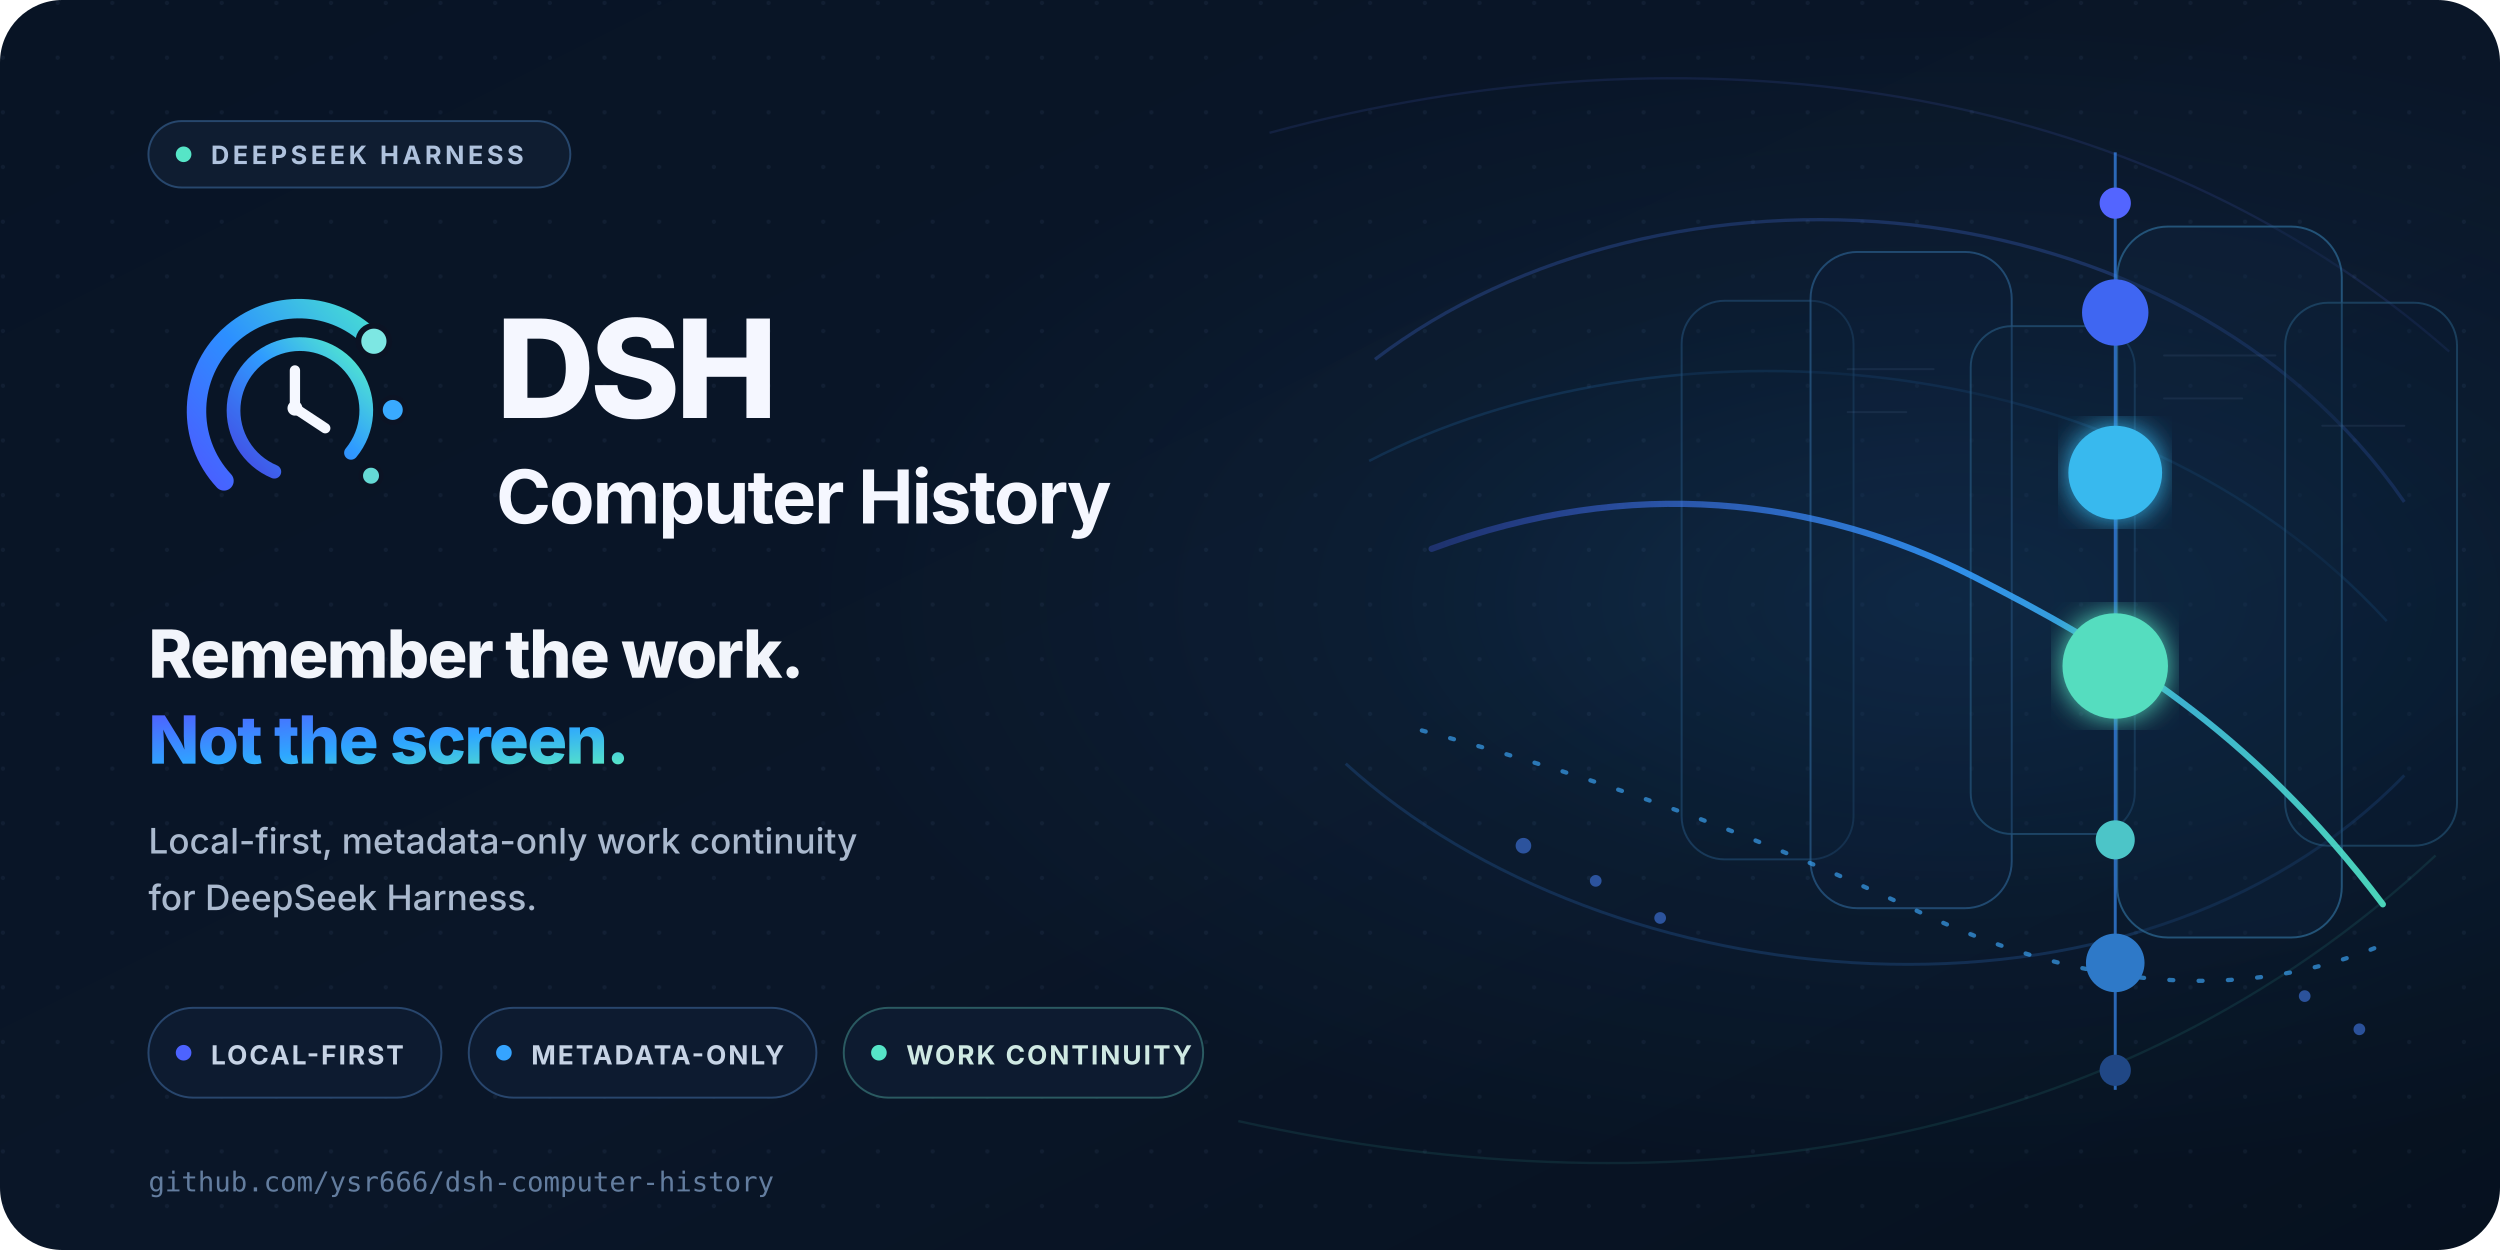
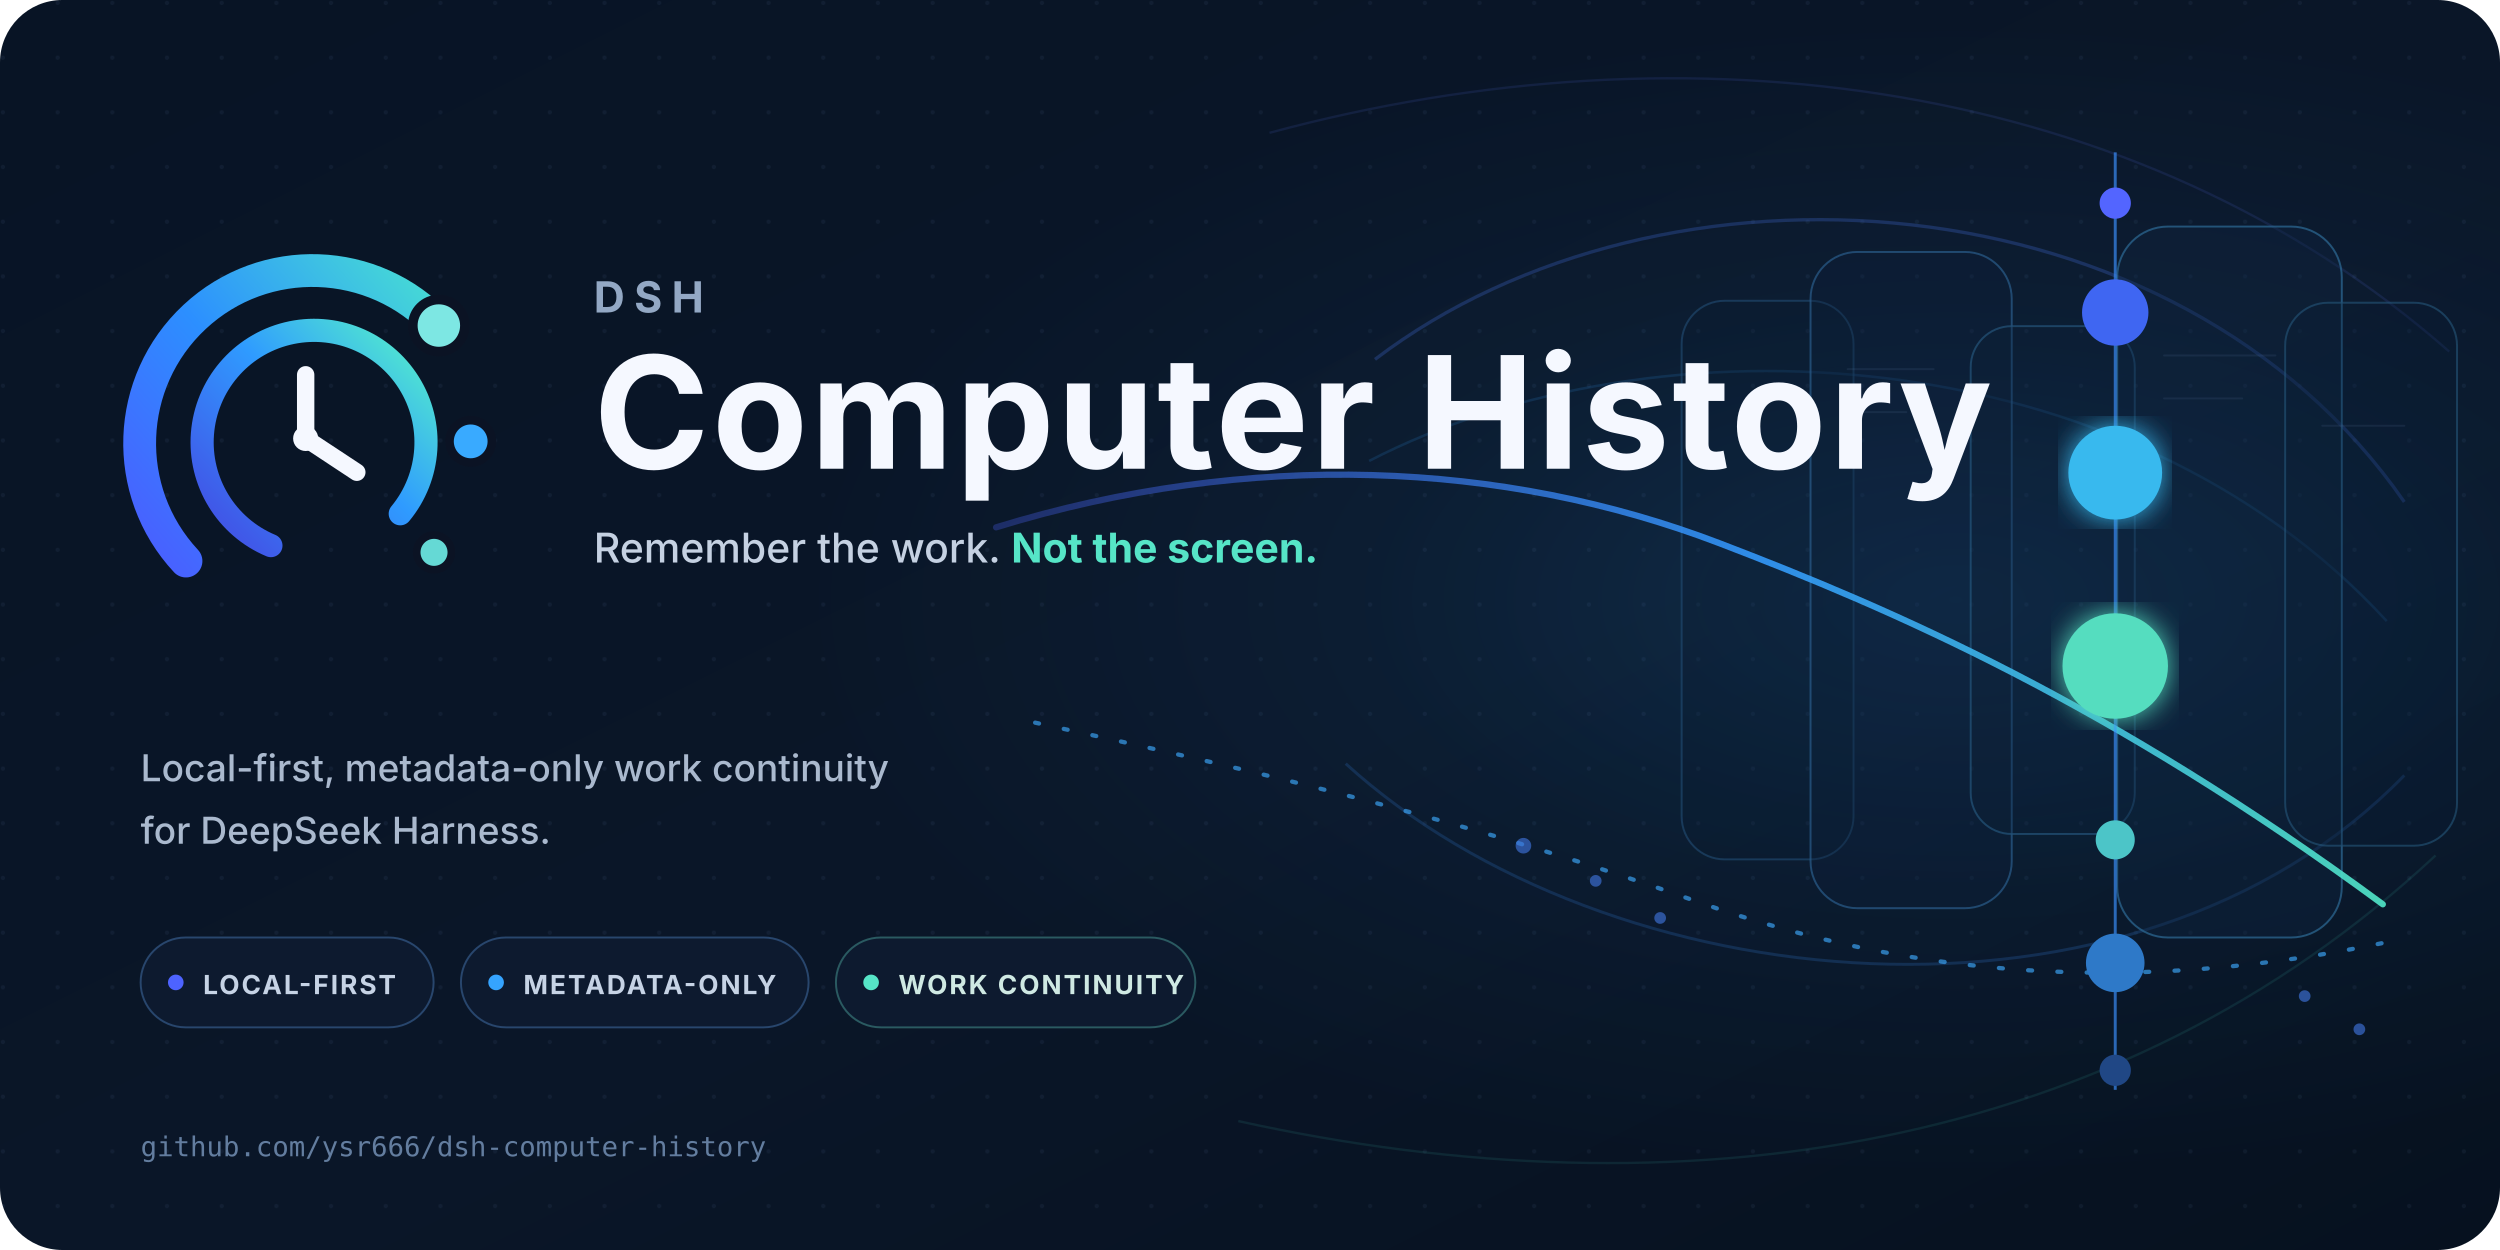
<svg xmlns="http://www.w3.org/2000/svg" width="1280" height="640" viewBox="0 0 1280 640">
  <defs>
    <linearGradient id="bg" x1="0" y1="0" x2="1" y2="1">
      <stop offset="0" stop-color="#081425" />
      <stop offset="0.55" stop-color="#0A1628" />
      <stop offset="1" stop-color="#06111F" />
    </linearGradient>
    <linearGradient id="brand" x1="0" y1="0" x2="1" y2="1">
      <stop offset="0" stop-color="#4D63FF" />
      <stop offset="0.55" stop-color="#2EA7FF" />
      <stop offset="1" stop-color="#56E5C7" />
    </linearGradient>
    <linearGradient id="arc" x1="0" y1="0" x2="1" y2="0">
      <stop offset="0" stop-color="#4D63FF" stop-opacity=".28" />
      <stop offset=".55" stop-color="#339BFF" stop-opacity=".88" />
      <stop offset="1" stop-color="#50E4C5" stop-opacity=".92" />
    </linearGradient>
    <radialGradient id="glow" cx="78%" cy="48%" r="46%">
      <stop offset="0" stop-color="#2EA7FF" stop-opacity=".16" />
      <stop offset=".5" stop-color="#2EA7FF" stop-opacity=".05" />
      <stop offset="1" stop-color="#2EA7FF" stop-opacity="0" />
    </radialGradient>
    <filter id="soft">
      <feGaussianBlur stdDeviation="10" />
    </filter>
    <filter id="nodeglow">
      <feGaussianBlur stdDeviation="7" result="b" />
      <feMerge>
        <feMergeNode in="b" />
        <feMergeNode in="SourceGraphic" />
      </feMerge>
    </filter>
    <pattern id="dots" width="28" height="28" patternUnits="userSpaceOnUse">
      <circle cx="1.5" cy="1.5" r="1.1" fill="#7290BD" opacity=".08" />
    </pattern>
  </defs>
  <rect width="1280" height="640" rx="32" fill="url(#bg)" />
  <rect width="1280" height="640" rx="32" fill="url(#dots)" />
  <rect width="1280" height="640" rx="32" fill="url(#glow)" />
  <path d="M650 68 C865 10 1095 40 1254 180" fill="none" stroke="#5D77FF" stroke-opacity=".12" stroke-width="1.2" />
  <path d="M634 574 C861 624 1084 590 1247 438" fill="none" stroke="#4DE0C9" stroke-opacity=".10" stroke-width="1.2" />
-   <g transform="translate(76,62)">
-     <g transform="translate(0,0)">
-       <rect x="0" y="0" width="216" height="34" rx="17" fill="#0F1D31" stroke="#27476D" />
-       <circle cx="18" cy="17" r="4" fill="#56E5C7" />
-       <text x="32" y="22" fill="#AFC2DD" font-family="Inter,Arial,sans-serif" font-size="13" font-weight="700" letter-spacing="1.8">DEEPSEEK HARNESS</text>
+   <g>
+     <path d="M704 184 C851 72 1114 88 1231 257" fill="none" stroke="#385FBE" stroke-opacity=".34" stroke-width="1.7" />
+     <path d="M689 391 C823 513 1092 540 1231 397" fill="none" stroke="#214E86" stroke-opacity=".42" stroke-width="1.5" />
+     <path d="M701 236 C848 160 1088 172 1222 318" fill="none" stroke="#1D5A8E" stroke-opacity=".32" stroke-width="1.3" />
+     <g opacity=".92">
+       <rect x="861" y="154" width="88" height="286" rx="22" fill="#0B1C31" fill-opacity=".26" stroke="#234D75" stroke-opacity=".65" />
+       <rect x="927" y="129" width="103" height="336" rx="24" fill="#0C2038" fill-opacity=".34" stroke="#2A5B89" stroke-opacity=".78" />
+       <rect x="1009" y="167" width="84" height="260" rx="21" fill="#0B2037" fill-opacity=".30" stroke="#25557D" stroke-opacity=".74" />
+       <rect x="1084" y="116" width="115" height="364" rx="26" fill="#0E253F" fill-opacity=".40" stroke="#2B658F" stroke-opacity=".82" />
+       <rect x="1170" y="155" width="88" height="278" rx="22" fill="#0A1E34" fill-opacity=".29" stroke="#245478" stroke-opacity=".68" />
    </g>
-     <svg x="0" y="72" width="150" height="150" viewBox="0 0 512 512" overflow="visible">
+     <g stroke="#5C769A" stroke-opacity=".15" stroke-linecap="round">
+       <path d="M946 189 h44" />
+       <path d="M946 211 h30" />
+       <path d="M1108 182 h57" />
+       <path d="M1108 204 h40" />
+       <path d="M1189 218 h42" />
+     </g>
+     <path d="M510 270 C640 230 770 236 880 278 C969 312 1080 360 1220 463" fill="none" stroke="url(#arc)" stroke-width="3.2" stroke-linecap="round" />
+     <path d="M530 370 C650 396 758 422 870 462 C978 500 1092 510 1224 482" fill="none" stroke="#3EABFF" stroke-opacity=".64" stroke-width="2.2" stroke-dasharray="2 13" stroke-linecap="round" />
+     <path d="M1083 78 V558" stroke="#3C90FF" stroke-width="1.5" stroke-opacity=".66" />
+     <circle cx="1083" cy="104" r="8" fill="#5365FF" />
+     <circle cx="1083" cy="160" r="17" fill="#3F66F2" />
+     <circle cx="1083" cy="242" r="24" fill="#39B9EE" filter="url(#nodeglow)" />
+     <circle cx="1083" cy="341" r="27" fill="#54DDBF" filter="url(#nodeglow)" />
+     <circle cx="1083" cy="430" r="10" fill="#4CC5C8" />
+     <circle cx="1083" cy="493" r="15" fill="#2E79C8" />
+     <circle cx="1083" cy="548" r="8" fill="#204785" />
+     <g fill="#3D72D9" opacity=".65">
+       <circle cx="780" cy="433" r="4" />
+       <circle cx="817" cy="451" r="3" />
+       <circle cx="850" cy="470" r="3" />
+       <circle cx="1180" cy="510" r="3" />
+       <circle cx="1208" cy="527" r="3" />
+     </g>
+   </g>
+   <g transform="translate(72,56)">
+     <svg x="-42" y="42" width="253" height="253" viewBox="0 0 512 512" overflow="visible">
      <defs>
        <linearGradient id="heroLogoOrbit" x1="92" y1="396" x2="420" y2="112" gradientUnits="userSpaceOnUse">
          <stop offset="0" stop-color="#4B5CFF" />
          <stop offset="0.48" stop-color="#2C8FFF" />
          <stop offset="1" stop-color="#48E0D2" />
        </linearGradient>
        <linearGradient id="heroLogoInner" x1="174" y1="344" x2="354" y2="164" gradientUnits="userSpaceOnUse">
          <stop offset="0" stop-color="#4058E8" />
          <stop offset="0.56" stop-color="#2F9BFF" />
          <stop offset="1" stop-color="#4EE0D4" />
        </linearGradient>
      </defs>
      <path d="M 132 383 A 178 178 0 1 1 394 139" fill="none" stroke="url(#heroLogoOrbit)" stroke-width="34" stroke-linecap="round" />
      <circle cx="394" cy="139" r="27" fill="#7DE7E3" stroke="#0B1324" stroke-width="10" />
      <circle cx="427" cy="259" r="22" fill="#39AAFF" stroke="#0B1324" stroke-width="9" />
      <circle cx="389" cy="374" r="18" fill="#65D9D5" stroke="#0B1324" stroke-width="8" />
      <path d="M 220 367 A 116 116 0 1 1 354 334" fill="none" stroke="url(#heroLogoInner)" stroke-width="24" stroke-linecap="round" />
      <circle cx="256" cy="256" r="13" fill="#F5F8FF" />
      <path d="M256 256V190" fill="none" stroke="#F5F8FF" stroke-width="18" stroke-linecap="round" />
      <path d="M256 256L309 291" fill="none" stroke="#F5F8FF" stroke-width="18" stroke-linecap="round" />
    </svg>
-     <text x="178" y="152" fill="#F5F7FF" font-family="Inter,Arial,sans-serif" font-size="70" font-weight="800" letter-spacing="-2.5">DSH</text>
-     <text x="178" y="206" fill="#F5F7FF" font-family="Inter,Arial,sans-serif" font-size="38" font-weight="720" letter-spacing="-1.0">Computer History</text>
-     <text x="0" y="285" fill="#F2F5FB" font-family="Inter,Arial,sans-serif" font-size="34" font-weight="760" letter-spacing="-.8">Remember the work.</text>
-     <text x="0" y="329" fill="url(#brand)" font-family="Inter,Arial,sans-serif" font-size="34" font-weight="760" letter-spacing="-.8">Not the screen.</text>
-     <text x="0" y="375" fill="#AAB9CE" font-family="Inter,Arial,sans-serif" font-size="18" font-weight="520">Local-first, metadata-only work continuity</text>
-     <text x="0" y="404" fill="#AAB9CE" font-family="Inter,Arial,sans-serif" font-size="18" font-weight="520">for DeepSeek Harness.</text>
-     <g transform="translate(0,454)">
+     <text x="232" y="104" fill="#93A8C4" font-family="Inter,ui-sans-serif,system-ui,-apple-system,BlinkMacSystemFont,Segoe UI,Arial,sans-serif" font-size="22" font-weight="720" letter-spacing="4.8">DSH</text>
+     <text x="232" y="184" fill="#F5F8FF" font-family="Inter,ui-sans-serif,system-ui,-apple-system,BlinkMacSystemFont,Segoe UI,Arial,sans-serif" font-size="80" font-weight="750" letter-spacing="1.4">Computer History</text>
+     <text x="232" y="232" fill="#C5D1E2" font-family="Inter,ui-sans-serif,system-ui,-apple-system,BlinkMacSystemFont,Segoe UI,Arial,sans-serif" font-size="21" font-weight="520">Remember the work. <tspan fill="#56E5C7" font-weight="680">Not the screen.</tspan>
+     </text>
+     <text x="0" y="344" fill="#AAB9CE" font-family="Inter,ui-sans-serif,system-ui,-apple-system,BlinkMacSystemFont,Segoe UI,Arial,sans-serif" font-size="19" font-weight="500">Local-first, metadata-only work continuity</text>
+     <text x="0" y="376" fill="#AAB9CE" font-family="Inter,ui-sans-serif,system-ui,-apple-system,BlinkMacSystemFont,Segoe UI,Arial,sans-serif" font-size="19" font-weight="500">for DeepSeek Harness.</text>
+     <g transform="translate(0,424)">
      <g>
-         <rect width="150" height="46" rx="23" fill="#0D1B30" stroke="#28466D" />
+         <rect width="150" height="46" rx="23" fill="#0D1B30" fill-opacity=".92" stroke="#28466D" />
        <circle cx="18" cy="23" r="4" fill="#4D63FF" />
-         <text x="32" y="29" fill="#C6D3E5" font-family="Inter,Arial,sans-serif" font-size="13.5" font-weight="700" letter-spacing="1.0">LOCAL-FIRST</text>
+         <text x="32" y="29" fill="#C6D3E5" font-family="Inter,ui-sans-serif,system-ui,-apple-system,BlinkMacSystemFont,Segoe UI,Arial,sans-serif" font-size="13.5" font-weight="700" letter-spacing="1.0">LOCAL-FIRST</text>
      </g>
      <g transform="translate(164,0)">
-         <rect width="178" height="46" rx="23" fill="#0D1B30" stroke="#28466D" />
+         <rect width="178" height="46" rx="23" fill="#0D1B30" fill-opacity=".92" stroke="#28466D" />
        <circle cx="18" cy="23" r="4" fill="#35A4FF" />
-         <text x="32" y="29" fill="#C6D3E5" font-family="Inter,Arial,sans-serif" font-size="13.5" font-weight="700" letter-spacing="1.0">METADATA-ONLY</text>
+         <text x="32" y="29" fill="#C6D3E5" font-family="Inter,ui-sans-serif,system-ui,-apple-system,BlinkMacSystemFont,Segoe UI,Arial,sans-serif" font-size="13.5" font-weight="700" letter-spacing="1.0">METADATA-ONLY</text>
      </g>
      <g transform="translate(356,0)">
-         <rect width="184" height="46" rx="23" fill="#0D1B30" stroke="#2A5A61" />
+         <rect width="184" height="46" rx="23" fill="#0D1B30" fill-opacity=".92" stroke="#2A5A61" />
        <circle cx="18" cy="23" r="4" fill="#56E5C7" />
-         <text x="32" y="29" fill="#CFE9E3" font-family="Inter,Arial,sans-serif" font-size="13.5" font-weight="700" letter-spacing="1.0">WORK CONTINUITY</text>
+         <text x="32" y="29" fill="#CFE9E3" font-family="Inter,ui-sans-serif,system-ui,-apple-system,BlinkMacSystemFont,Segoe UI,Arial,sans-serif" font-size="13.5" font-weight="700" letter-spacing="1.0">WORK CONTINUITY</text>
      </g>
    </g>
-     <text x="0" y="548" fill="#637D9F" font-family="ui-monospace,SFMono-Regular,Menlo,monospace" font-size="14">github.com/ysr666/dsh-computer-history</text>
-   </g>
-   <g>
-     <path d="M704 184 C851 72 1114 88 1231 257" fill="none" stroke="#385FBE" stroke-opacity=".34" stroke-width="1.7" />
-     <path d="M689 391 C823 513 1092 540 1231 397" fill="none" stroke="#214E86" stroke-opacity=".42" stroke-width="1.5" />
-     <path d="M701 236 C848 160 1088 172 1222 318" fill="none" stroke="#1D5A8E" stroke-opacity=".32" stroke-width="1.3" />
-     <g opacity=".92">
-       <rect x="861" y="154" width="88" height="286" rx="22" fill="#0B1C31" fill-opacity=".26" stroke="#234D75" stroke-opacity=".65" />
-       <rect x="927" y="129" width="103" height="336" rx="24" fill="#0C2038" fill-opacity=".34" stroke="#2A5B89" stroke-opacity=".78" />
-       <rect x="1009" y="167" width="84" height="260" rx="21" fill="#0B2037" fill-opacity=".30" stroke="#25557D" stroke-opacity=".74" />
-       <rect x="1084" y="116" width="115" height="364" rx="26" fill="#0E253F" fill-opacity=".40" stroke="#2B658F" stroke-opacity=".82" />
-       <rect x="1170" y="155" width="88" height="278" rx="22" fill="#0A1E34" fill-opacity=".29" stroke="#245478" stroke-opacity=".68" />
-     </g>
-     <g stroke="#5C769A" stroke-opacity=".15" stroke-linecap="round">
-       <path d="M946 189 h44" />
-       <path d="M946 211 h30" />
-       <path d="M1108 182 h57" />
-       <path d="M1108 204 h40" />
-       <path d="M1189 218 h42" />
-     </g>
-     <path d="M733 281 C835 243 931 255 1010 295 C1081 331 1152 373 1220 463" fill="none" stroke="url(#arc)" stroke-width="3.2" stroke-linecap="round" />
-     <path d="M728 374 C829 401 904 430 985 468 C1068 507 1152 514 1224 482" fill="none" stroke="#3EABFF" stroke-opacity=".64" stroke-width="2.2" stroke-dasharray="2 13" stroke-linecap="round" />
-     <path d="M1083 78 V558" stroke="#3C90FF" stroke-width="1.5" stroke-opacity=".66" />
-     <circle cx="1083" cy="104" r="8" fill="#5365FF" />
-     <circle cx="1083" cy="160" r="17" fill="#3F66F2" />
-     <circle cx="1083" cy="242" r="24" fill="#39B9EE" filter="url(#nodeglow)" />
-     <circle cx="1083" cy="341" r="27" fill="#54DDBF" filter="url(#nodeglow)" />
-     <circle cx="1083" cy="430" r="10" fill="#4CC5C8" />
-     <circle cx="1083" cy="493" r="15" fill="#2E79C8" />
-     <circle cx="1083" cy="548" r="8" fill="#204785" />
-     <g fill="#3D72D9" opacity=".65">
-       <circle cx="780" cy="433" r="4" />
-       <circle cx="817" cy="451" r="3" />
-       <circle cx="850" cy="470" r="3" />
-       <circle cx="1180" cy="510" r="3" />
-       <circle cx="1208" cy="527" r="3" />
-     </g>
+     <text x="0" y="536" fill="#637D9F" font-family="ui-monospace,SFMono-Regular,Menlo,monospace" font-size="14">github.com/ysr666/dsh-computer-history</text>
  </g>
</svg>
